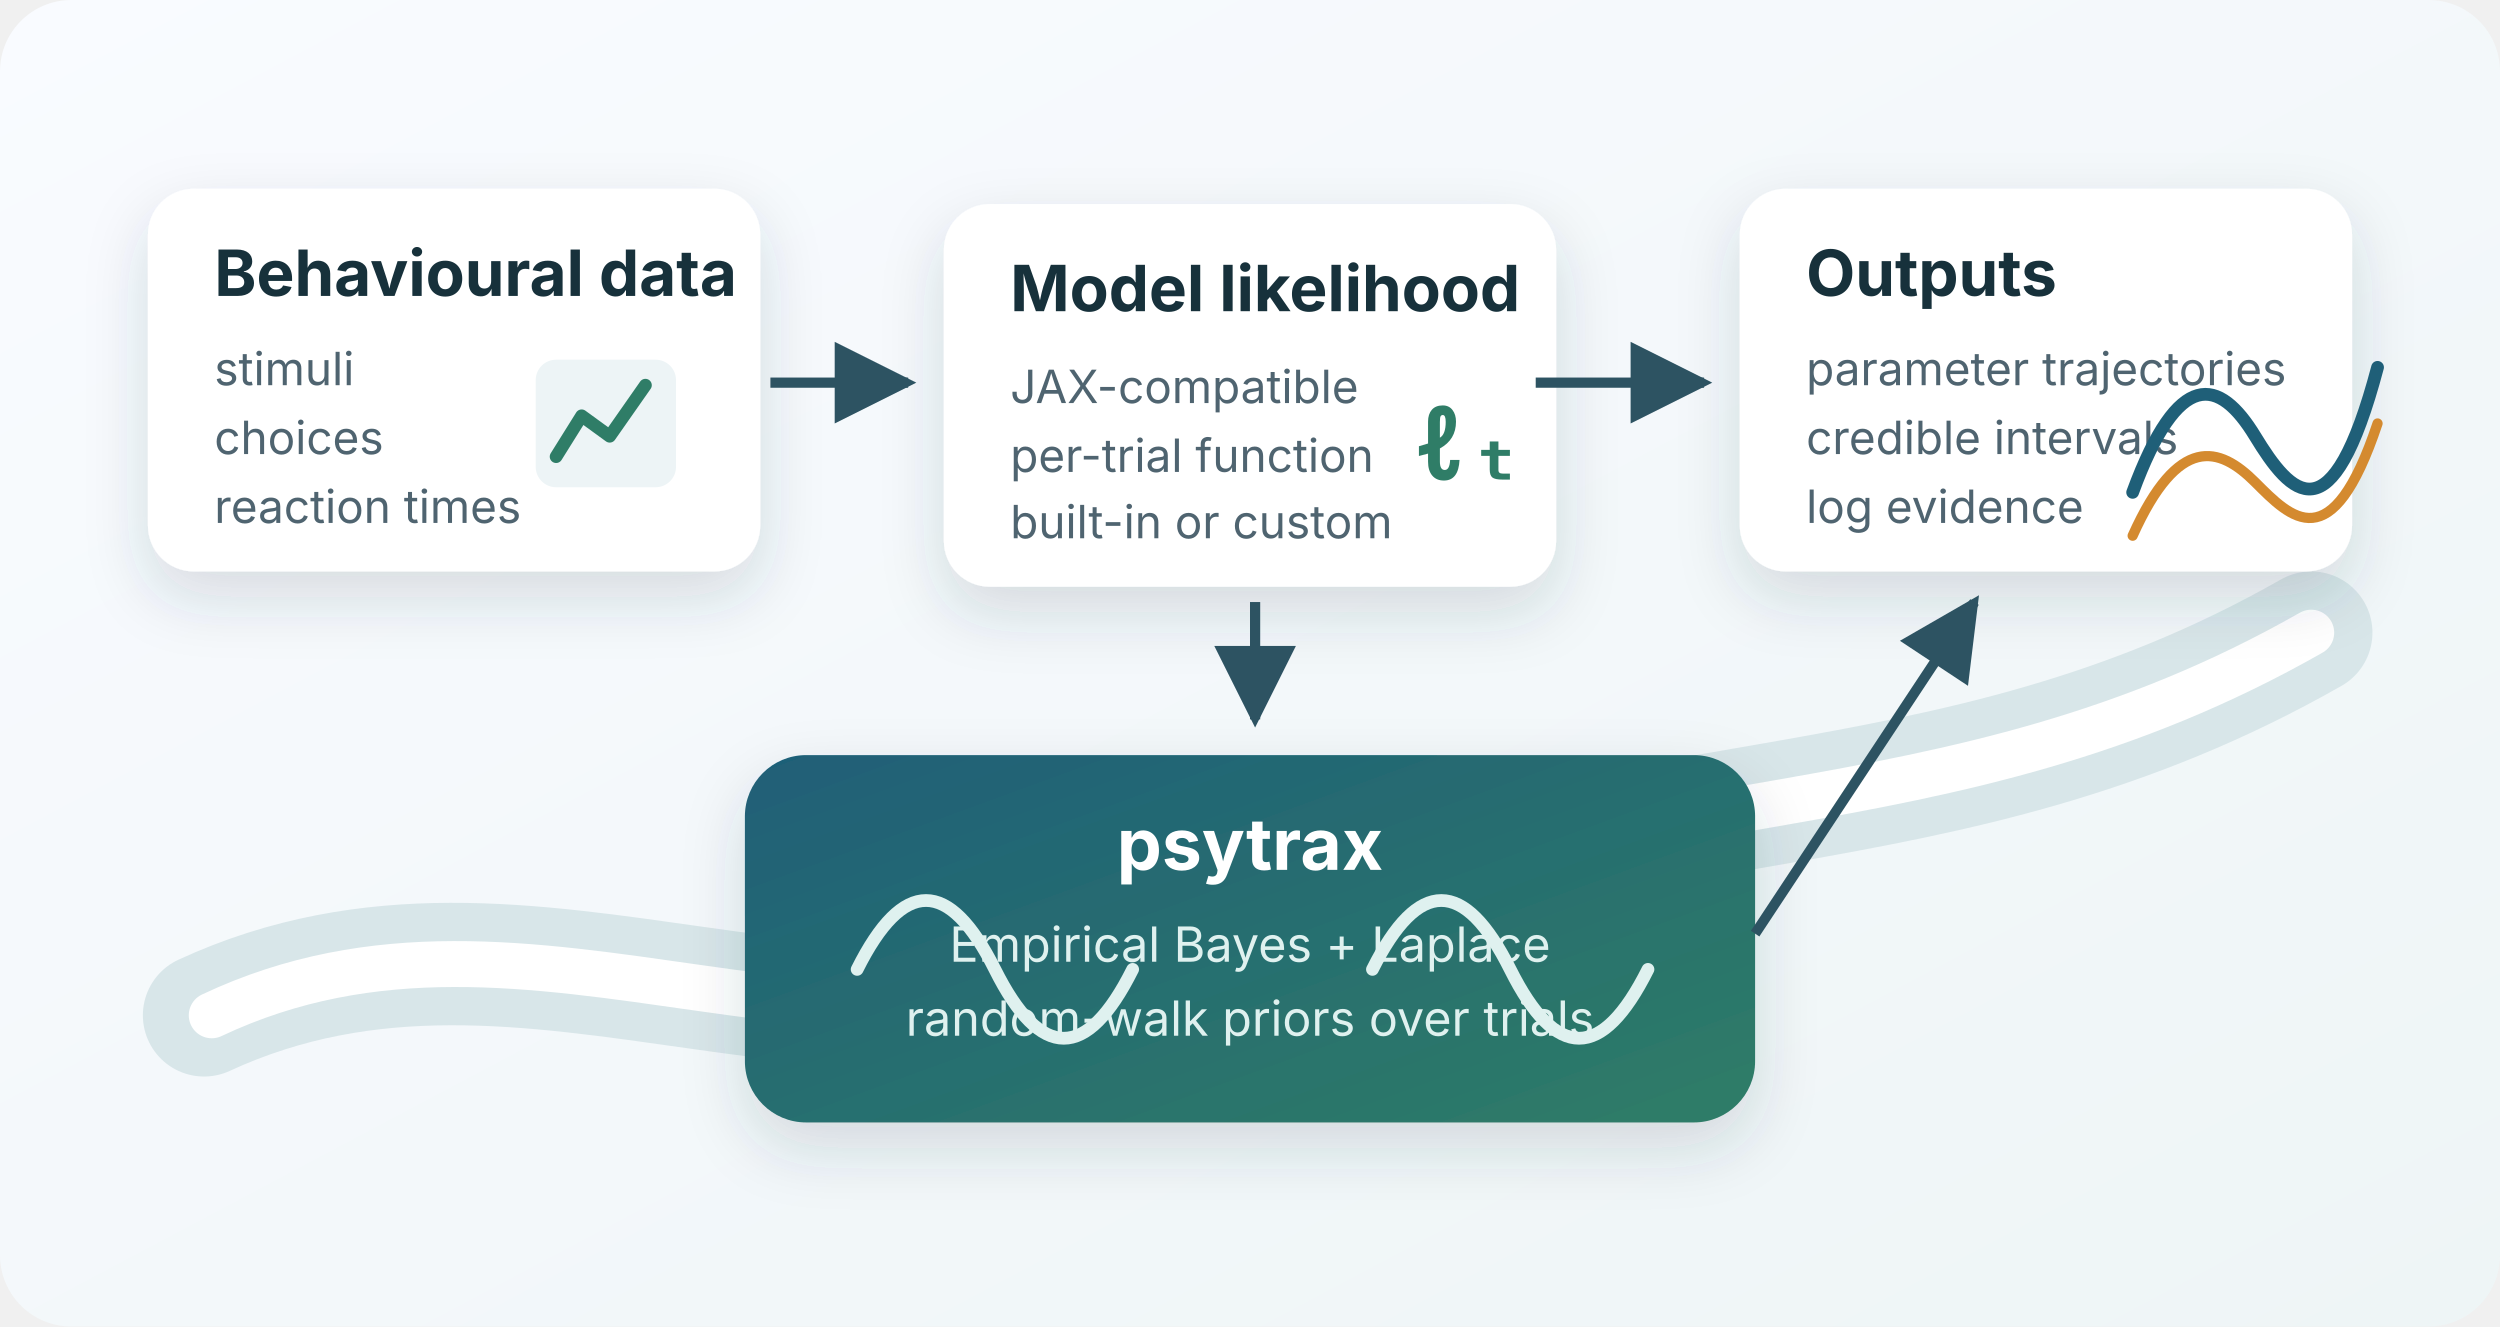
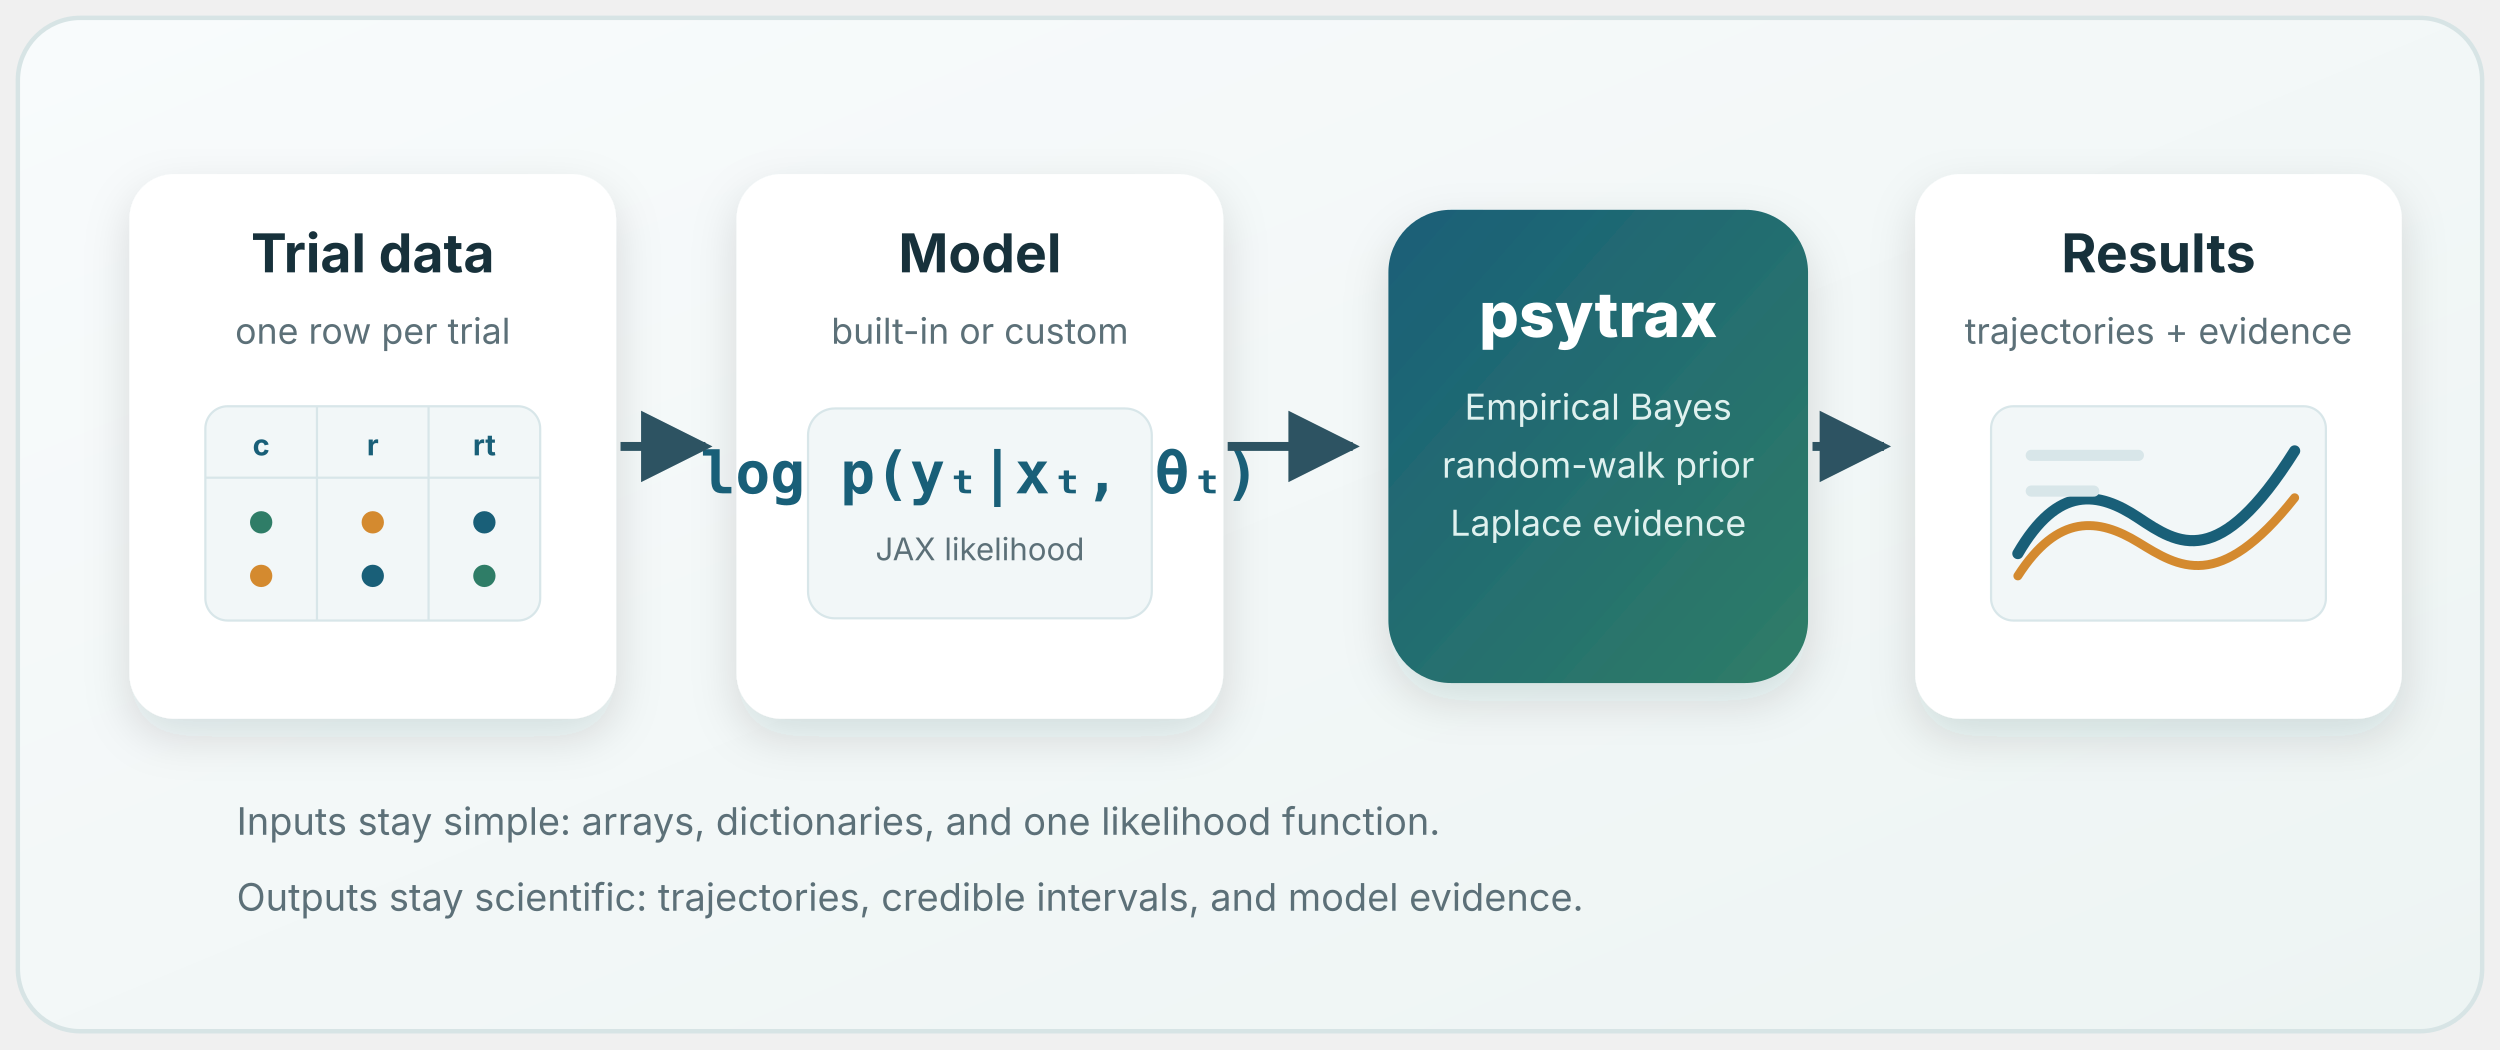
- <svg xmlns="http://www.w3.org/2000/svg" viewBox="0 0 980 520" role="img" aria-labelledby="title desc">
+ <svg xmlns="http://www.w3.org/2000/svg" viewBox="0 0 1120 470" role="img" aria-labelledby="title desc">
  <defs>
-     <linearGradient id="panel" x1="0" y1="0" x2="1" y2="1">
-       <stop offset="0" stop-color="#f9fbff" />
-       <stop offset="1" stop-color="#eef5f6" />
+     <linearGradient id="background" x1="0" y1="0" x2="1" y2="1">
+       <stop offset="0" stop-color="#f8fbfc" />
+       <stop offset="1" stop-color="#edf4f3" />
    </linearGradient>
-     <linearGradient id="engine" x1="0" y1="0" x2="1" y2="1">
-       <stop offset="0" stop-color="#1f5f78" />
+     <linearGradient id="core" x1="0" y1="0" x2="1" y2="1">
+       <stop offset="0" stop-color="#195f78" />
      <stop offset="1" stop-color="#2f7d67" />
    </linearGradient>
-     <filter id="shadow" x="-10%" y="-10%" width="120%" height="130%">
-       <feDropShadow dx="0" dy="10" stdDeviation="12" flood-color="#28434a" flood-opacity="0.16" />
+     <filter id="shadow" x="-8%" y="-8%" width="116%" height="124%">
+       <feDropShadow dx="0" dy="8" stdDeviation="10" flood-color="#17313b" flood-opacity="0.13" />
    </filter>
    <marker id="arrow" viewBox="0 0 10 10" refX="9" refY="5" markerWidth="8" markerHeight="8" orient="auto-start-reverse">
-       <path d="M 0 0 L 10 5 L 0 10 z" fill="#2d5362" />
+       <path d="M0 0 L10 5 L0 10 Z" fill="#2d5362" />
    </marker>
  </defs>
-   <rect width="980" height="520" rx="28" fill="url(#panel)" />
-   <path d="M80 398 C210 338 332 438 482 372 C638 302 762 330 906 248" fill="none" stroke="#d8e6e9" stroke-width="48" stroke-linecap="round" />
-   <path d="M83 398 C210 338 332 438 482 372 C638 302 762 330 906 248" fill="none" stroke="#ffffff" stroke-width="18" stroke-linecap="round" />
+   <rect x="8" y="8" width="1104" height="454" rx="28" fill="url(#background)" stroke="#d7e4e5" stroke-width="2" />
  <g filter="url(#shadow)">
-     <rect x="58" y="74" width="240" height="150" rx="18" fill="#ffffff" />
-     <rect x="370" y="80" width="240" height="150" rx="18" fill="#ffffff" />
-     <rect x="682" y="74" width="240" height="150" rx="18" fill="#ffffff" />
-     <rect x="292" y="296" width="396" height="144" rx="24" fill="url(#engine)" />
+     <rect x="58" y="78" width="218" height="244" rx="20" fill="#ffffff" />
+     <rect x="330" y="78" width="218" height="244" rx="20" fill="#ffffff" />
+     <rect x="622" y="94" width="188" height="212" rx="28" fill="url(#core)" />
+     <rect x="858" y="78" width="218" height="244" rx="20" fill="#ffffff" />
  </g>
-   <text x="84" y="116" fill="#17313b" font-family="Inter, Arial, sans-serif" font-size="25" font-weight="700">Behavioural data</text>
-   <text x="84" y="151" fill="#4f6470" font-family="Inter, Arial, sans-serif" font-size="18">stimuli</text>
-   <text x="84" y="178" fill="#4f6470" font-family="Inter, Arial, sans-serif" font-size="18">choices</text>
-   <text x="84" y="205" fill="#4f6470" font-family="Inter, Arial, sans-serif" font-size="18">reaction times</text>
-   <g transform="translate(210 141)">
-     <rect x="0" y="0" width="55" height="50" rx="8" fill="#edf4f6" />
-     <path d="M8 38 L18 22 L29 30 L43 10" fill="none" stroke="#2f7d67" stroke-width="5" stroke-linecap="round" stroke-linejoin="round" />
+   <text x="167" y="122" text-anchor="middle" fill="#17313b" font-family="Inter, Arial, sans-serif" font-size="24" font-weight="700">Trial data</text>
+   <text x="167" y="154" text-anchor="middle" fill="#5c7078" font-family="Inter, Arial, sans-serif" font-size="16">one row per trial</text>
+   <g transform="translate(92 182)">
+     <rect x="0" y="0" width="150" height="96" rx="10" fill="#f2f7f8" stroke="#d8e6e9" />
+     <line x1="0" y1="32" x2="150" y2="32" stroke="#d8e6e9" />
+     <line x1="50" y1="0" x2="50" y2="96" stroke="#d8e6e9" />
+     <line x1="100" y1="0" x2="100" y2="96" stroke="#d8e6e9" />
+     <text x="25" y="22" text-anchor="middle" fill="#195f78" font-family="Inter, Arial, sans-serif" font-size="13" font-weight="700">c</text>
+     <text x="75" y="22" text-anchor="middle" fill="#195f78" font-family="Inter, Arial, sans-serif" font-size="13" font-weight="700">r</text>
+     <text x="125" y="22" text-anchor="middle" fill="#195f78" font-family="Inter, Arial, sans-serif" font-size="13" font-weight="700">rt</text>
+     <circle cx="25" cy="52" r="5" fill="#2f7d67" />
+     <circle cx="75" cy="52" r="5" fill="#d48a2f" />
+     <circle cx="125" cy="52" r="5" fill="#195f78" />
+     <circle cx="25" cy="76" r="5" fill="#d48a2f" />
+     <circle cx="75" cy="76" r="5" fill="#195f78" />
+     <circle cx="125" cy="76" r="5" fill="#2f7d67" />
  </g>
-   <text x="396" y="122" fill="#17313b" font-family="Inter, Arial, sans-serif" font-size="25" font-weight="700">Model likelihood</text>
-   <text x="396" y="158" fill="#4f6470" font-family="Inter, Arial, sans-serif" font-size="18">JAX-compatible</text>
-   <text x="396" y="185" fill="#4f6470" font-family="Inter, Arial, sans-serif" font-size="18">per-trial function</text>
-   <text x="396" y="211" fill="#4f6470" font-family="Inter, Arial, sans-serif" font-size="18">built-in or custom</text>
-   <text x="552" y="188" fill="#2f7d67" font-family="Menlo, Consolas, monospace" font-size="38" font-weight="700">ℓₜ</text>
-   <text x="708" y="116" fill="#17313b" font-family="Inter, Arial, sans-serif" font-size="25" font-weight="700">Outputs</text>
-   <text x="708" y="151" fill="#4f6470" font-family="Inter, Arial, sans-serif" font-size="18">parameter trajectories</text>
-   <text x="708" y="178" fill="#4f6470" font-family="Inter, Arial, sans-serif" font-size="18">credible intervals</text>
-   <text x="708" y="205" fill="#4f6470" font-family="Inter, Arial, sans-serif" font-size="18">log evidence</text>
-   <g transform="translate(836 128)" fill="none" stroke-linecap="round">
-     <path d="M0 65 C18 16 34 20 48 43 S78 84 96 16" stroke="#1f5f78" stroke-width="5" />
-     <path d="M0 82 C18 42 34 47 48 61 S78 92 96 38" stroke="#d48a2f" stroke-width="4" />
+   <text x="439" y="122" text-anchor="middle" fill="#17313b" font-family="Inter, Arial, sans-serif" font-size="24" font-weight="700">Model</text>
+   <text x="439" y="154" text-anchor="middle" fill="#5c7078" font-family="Inter, Arial, sans-serif" font-size="16">built-in or custom</text>
+   <g transform="translate(362 183)">
+     <rect x="0" y="0" width="154" height="94" rx="12" fill="#f2f7f8" stroke="#d8e6e9" />
+     <text x="77" y="38" text-anchor="middle" fill="#195f78" font-family="Menlo, Consolas, monospace" font-size="26" font-weight="700">log p(yₜ|xₜ, θₜ)</text>
+     <text x="77" y="68" text-anchor="middle" fill="#5c7078" font-family="Inter, Arial, sans-serif" font-size="14">JAX likelihood</text>
  </g>
-   <line x1="302" y1="150" x2="356" y2="150" stroke="#2d5362" stroke-width="4" marker-end="url(#arrow)" />
-   <line x1="492" y1="236" x2="492" y2="282" stroke="#2d5362" stroke-width="4" marker-end="url(#arrow)" />
-   <line x1="688" y1="366" x2="774" y2="236" stroke="#2d5362" stroke-width="4" marker-end="url(#arrow)" />
-   <line x1="602" y1="150" x2="668" y2="150" stroke="#2d5362" stroke-width="4" marker-end="url(#arrow)" />
-   <text x="490" y="341" text-anchor="middle" fill="#ffffff" font-family="Inter, Arial, sans-serif" font-size="28" font-weight="700">psytrax</text>
-   <text x="490" y="377" text-anchor="middle" fill="#dff1ef" font-family="Inter, Arial, sans-serif" font-size="19">Empirical Bayes + Laplace</text>
-   <text x="490" y="406" text-anchor="middle" fill="#dff1ef" font-family="Inter, Arial, sans-serif" font-size="19">random-walk priors over trials</text>
-   <g transform="translate(336 340)" fill="none" stroke="#dff1ef" stroke-width="5" stroke-linecap="round">
-     <path d="M0 40 C18 4 36 4 54 40 S90 76 108 40" />
-     <path d="M202 40 C220 4 238 4 256 40 S292 76 310 40" />
+   <text x="716" y="151" text-anchor="middle" fill="#ffffff" font-family="Inter, Arial, sans-serif" font-size="28" font-weight="800">psytrax</text>
+   <text x="716" y="188" text-anchor="middle" fill="#dff1ef" font-family="Inter, Arial, sans-serif" font-size="16">Empirical Bayes</text>
+   <text x="716" y="214" text-anchor="middle" fill="#dff1ef" font-family="Inter, Arial, sans-serif" font-size="16">random-walk prior</text>
+   <text x="716" y="240" text-anchor="middle" fill="#dff1ef" font-family="Inter, Arial, sans-serif" font-size="16">Laplace evidence</text>
+   <text x="967" y="122" text-anchor="middle" fill="#17313b" font-family="Inter, Arial, sans-serif" font-size="24" font-weight="700">Results</text>
+   <text x="967" y="154" text-anchor="middle" fill="#5c7078" font-family="Inter, Arial, sans-serif" font-size="16">trajectories + evidence</text>
+   <g transform="translate(892 182)">
+     <rect x="0" y="0" width="150" height="96" rx="10" fill="#f2f7f8" stroke="#d8e6e9" />
+     <path d="M12 66 C30 35 48 38 66 50 S102 74 136 20" fill="none" stroke="#195f78" stroke-width="5" stroke-linecap="round" />
+     <path d="M12 76 C30 48 48 50 66 61 S102 84 136 41" fill="none" stroke="#d48a2f" stroke-width="4" stroke-linecap="round" />
+     <path d="M18 22 H66" stroke="#d8e6e9" stroke-width="5" stroke-linecap="round" />
+     <path d="M18 38 H46" stroke="#d8e6e9" stroke-width="5" stroke-linecap="round" />
+   </g>
+   <line x1="278" y1="200" x2="316" y2="200" stroke="#2d5362" stroke-width="4" marker-end="url(#arrow)" />
+   <line x1="550" y1="200" x2="606" y2="200" stroke="#2d5362" stroke-width="4" marker-end="url(#arrow)" />
+   <line x1="812" y1="200" x2="844" y2="200" stroke="#2d5362" stroke-width="4" marker-end="url(#arrow)" />
+   <g transform="translate(106 374)">
+     <text x="0" y="0" fill="#5c7078" font-family="Inter, Arial, sans-serif" font-size="17">Inputs stay simple: arrays, dictionaries, and one likelihood function.</text>
+     <text x="0" y="34" fill="#5c7078" font-family="Inter, Arial, sans-serif" font-size="17">Outputs stay scientific: trajectories, credible intervals, and model evidence.</text>
  </g>
</svg>
